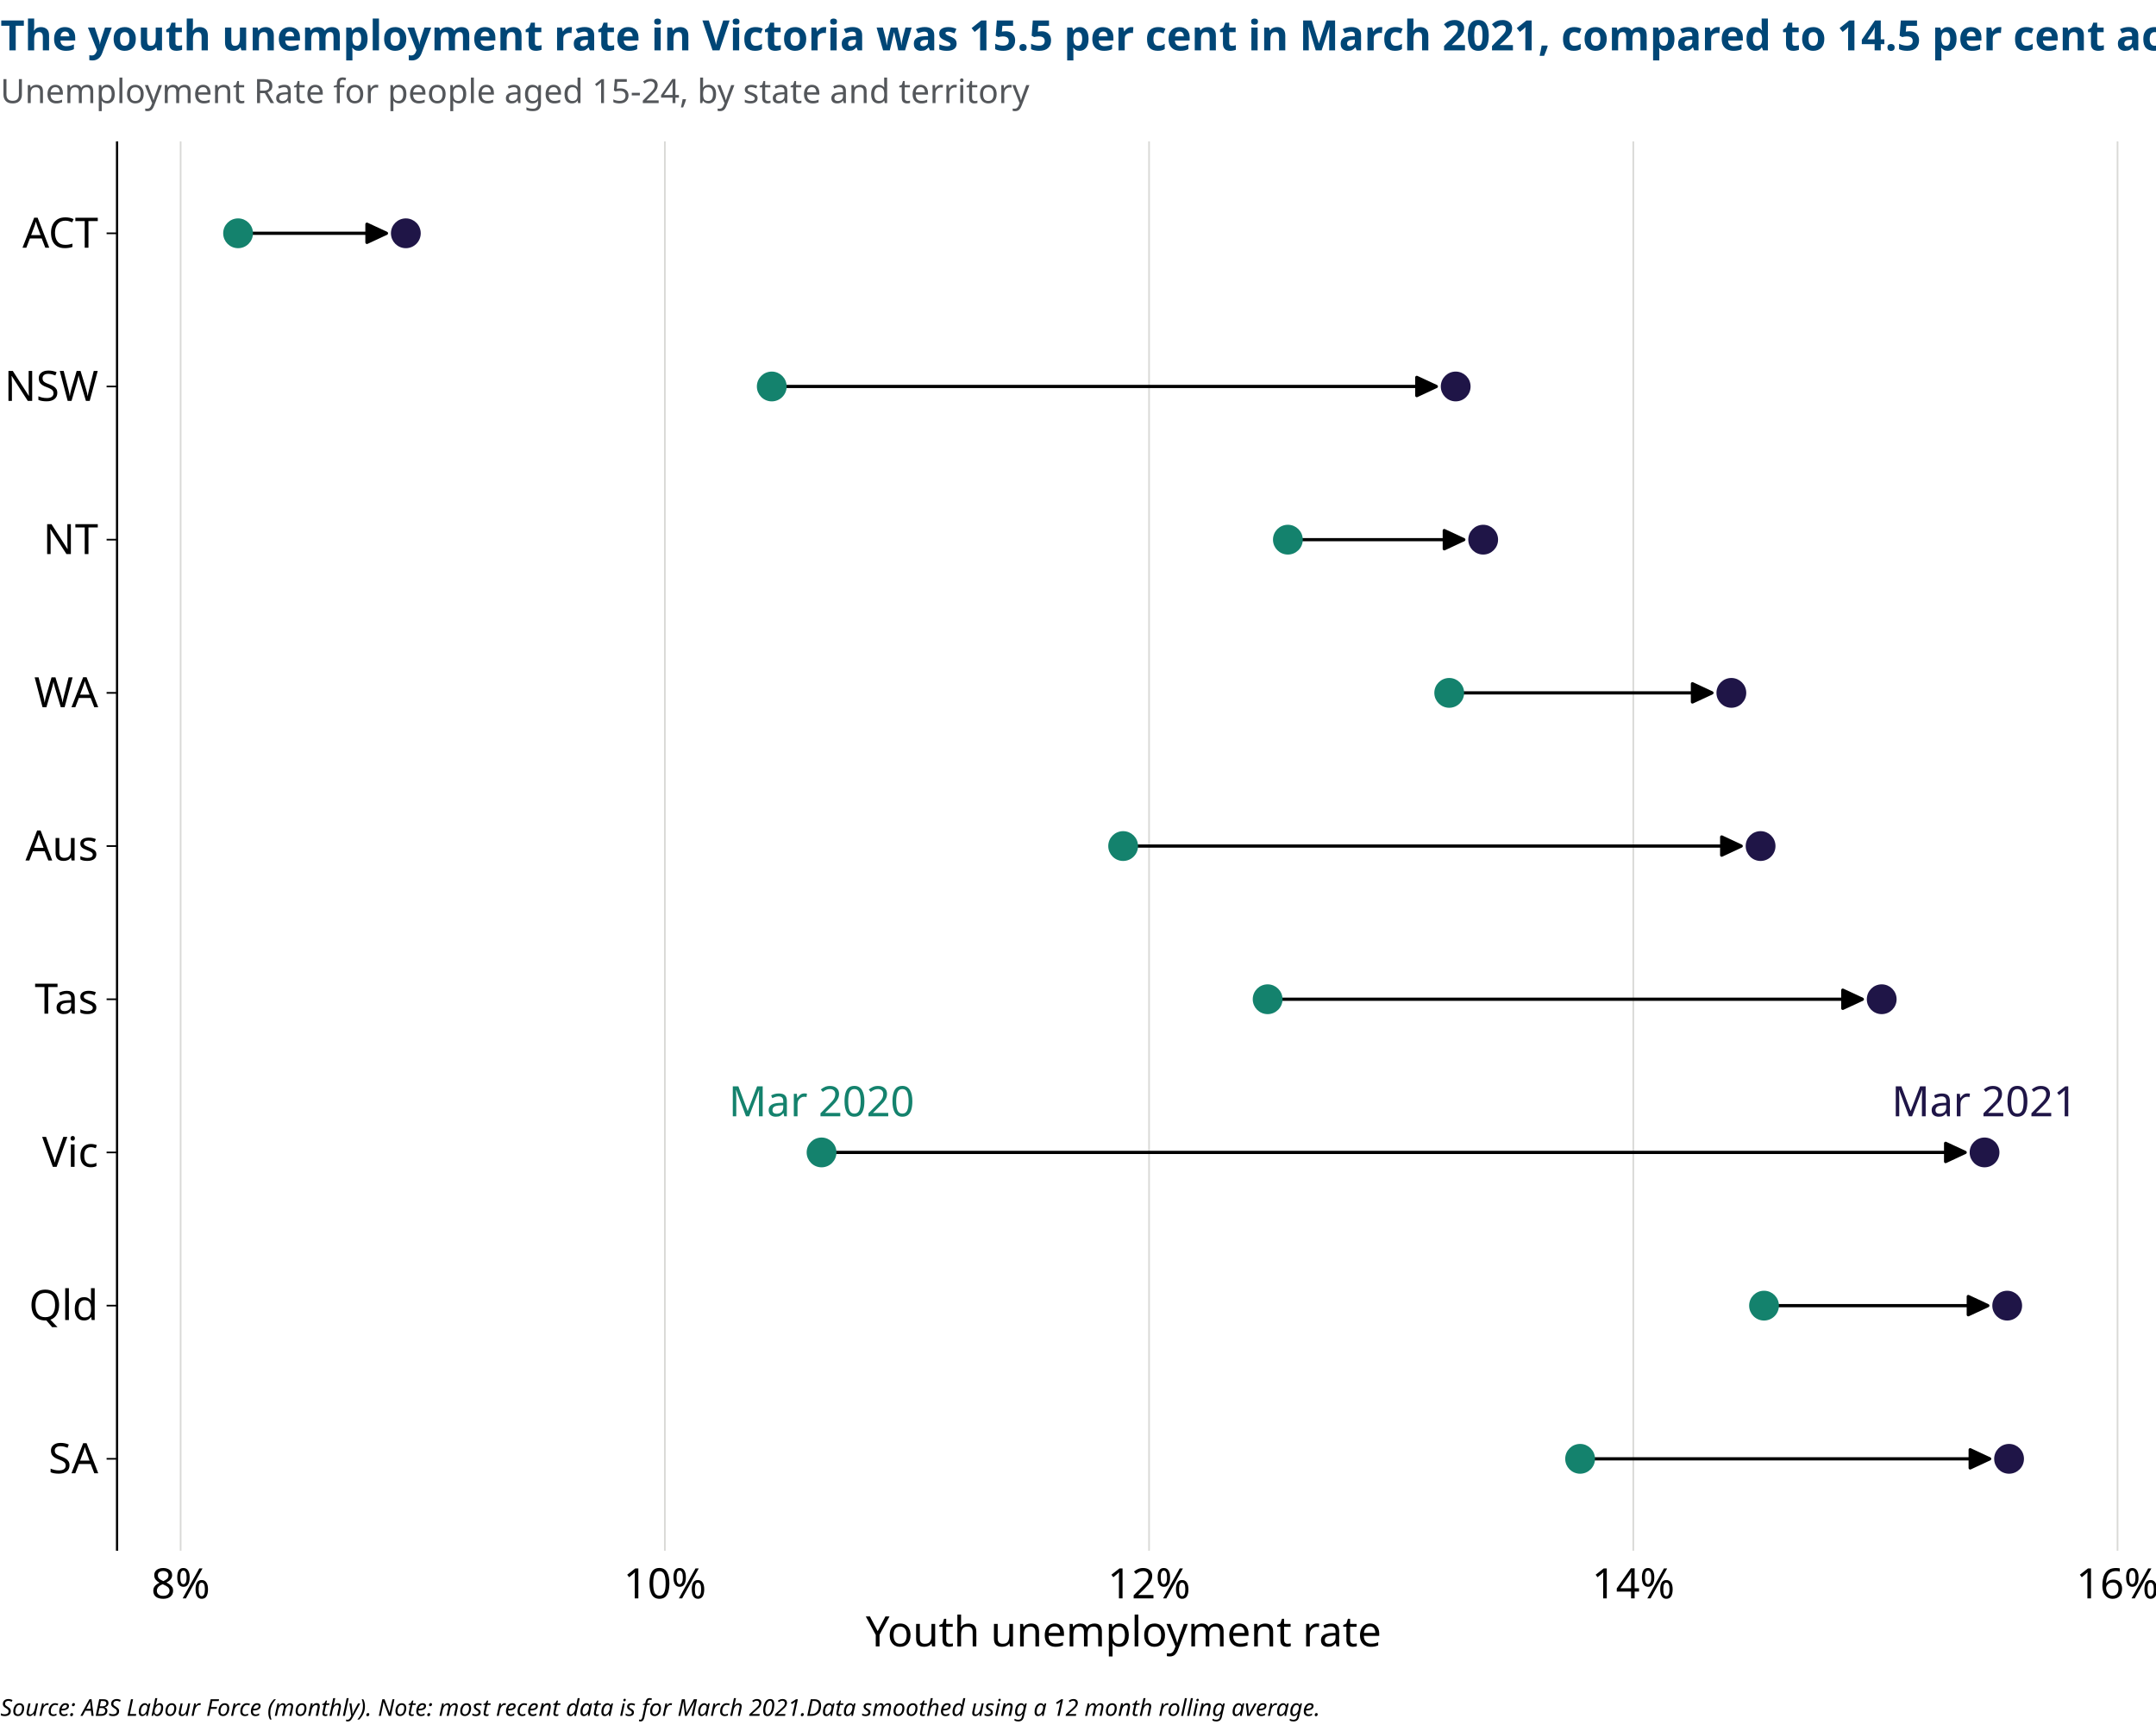
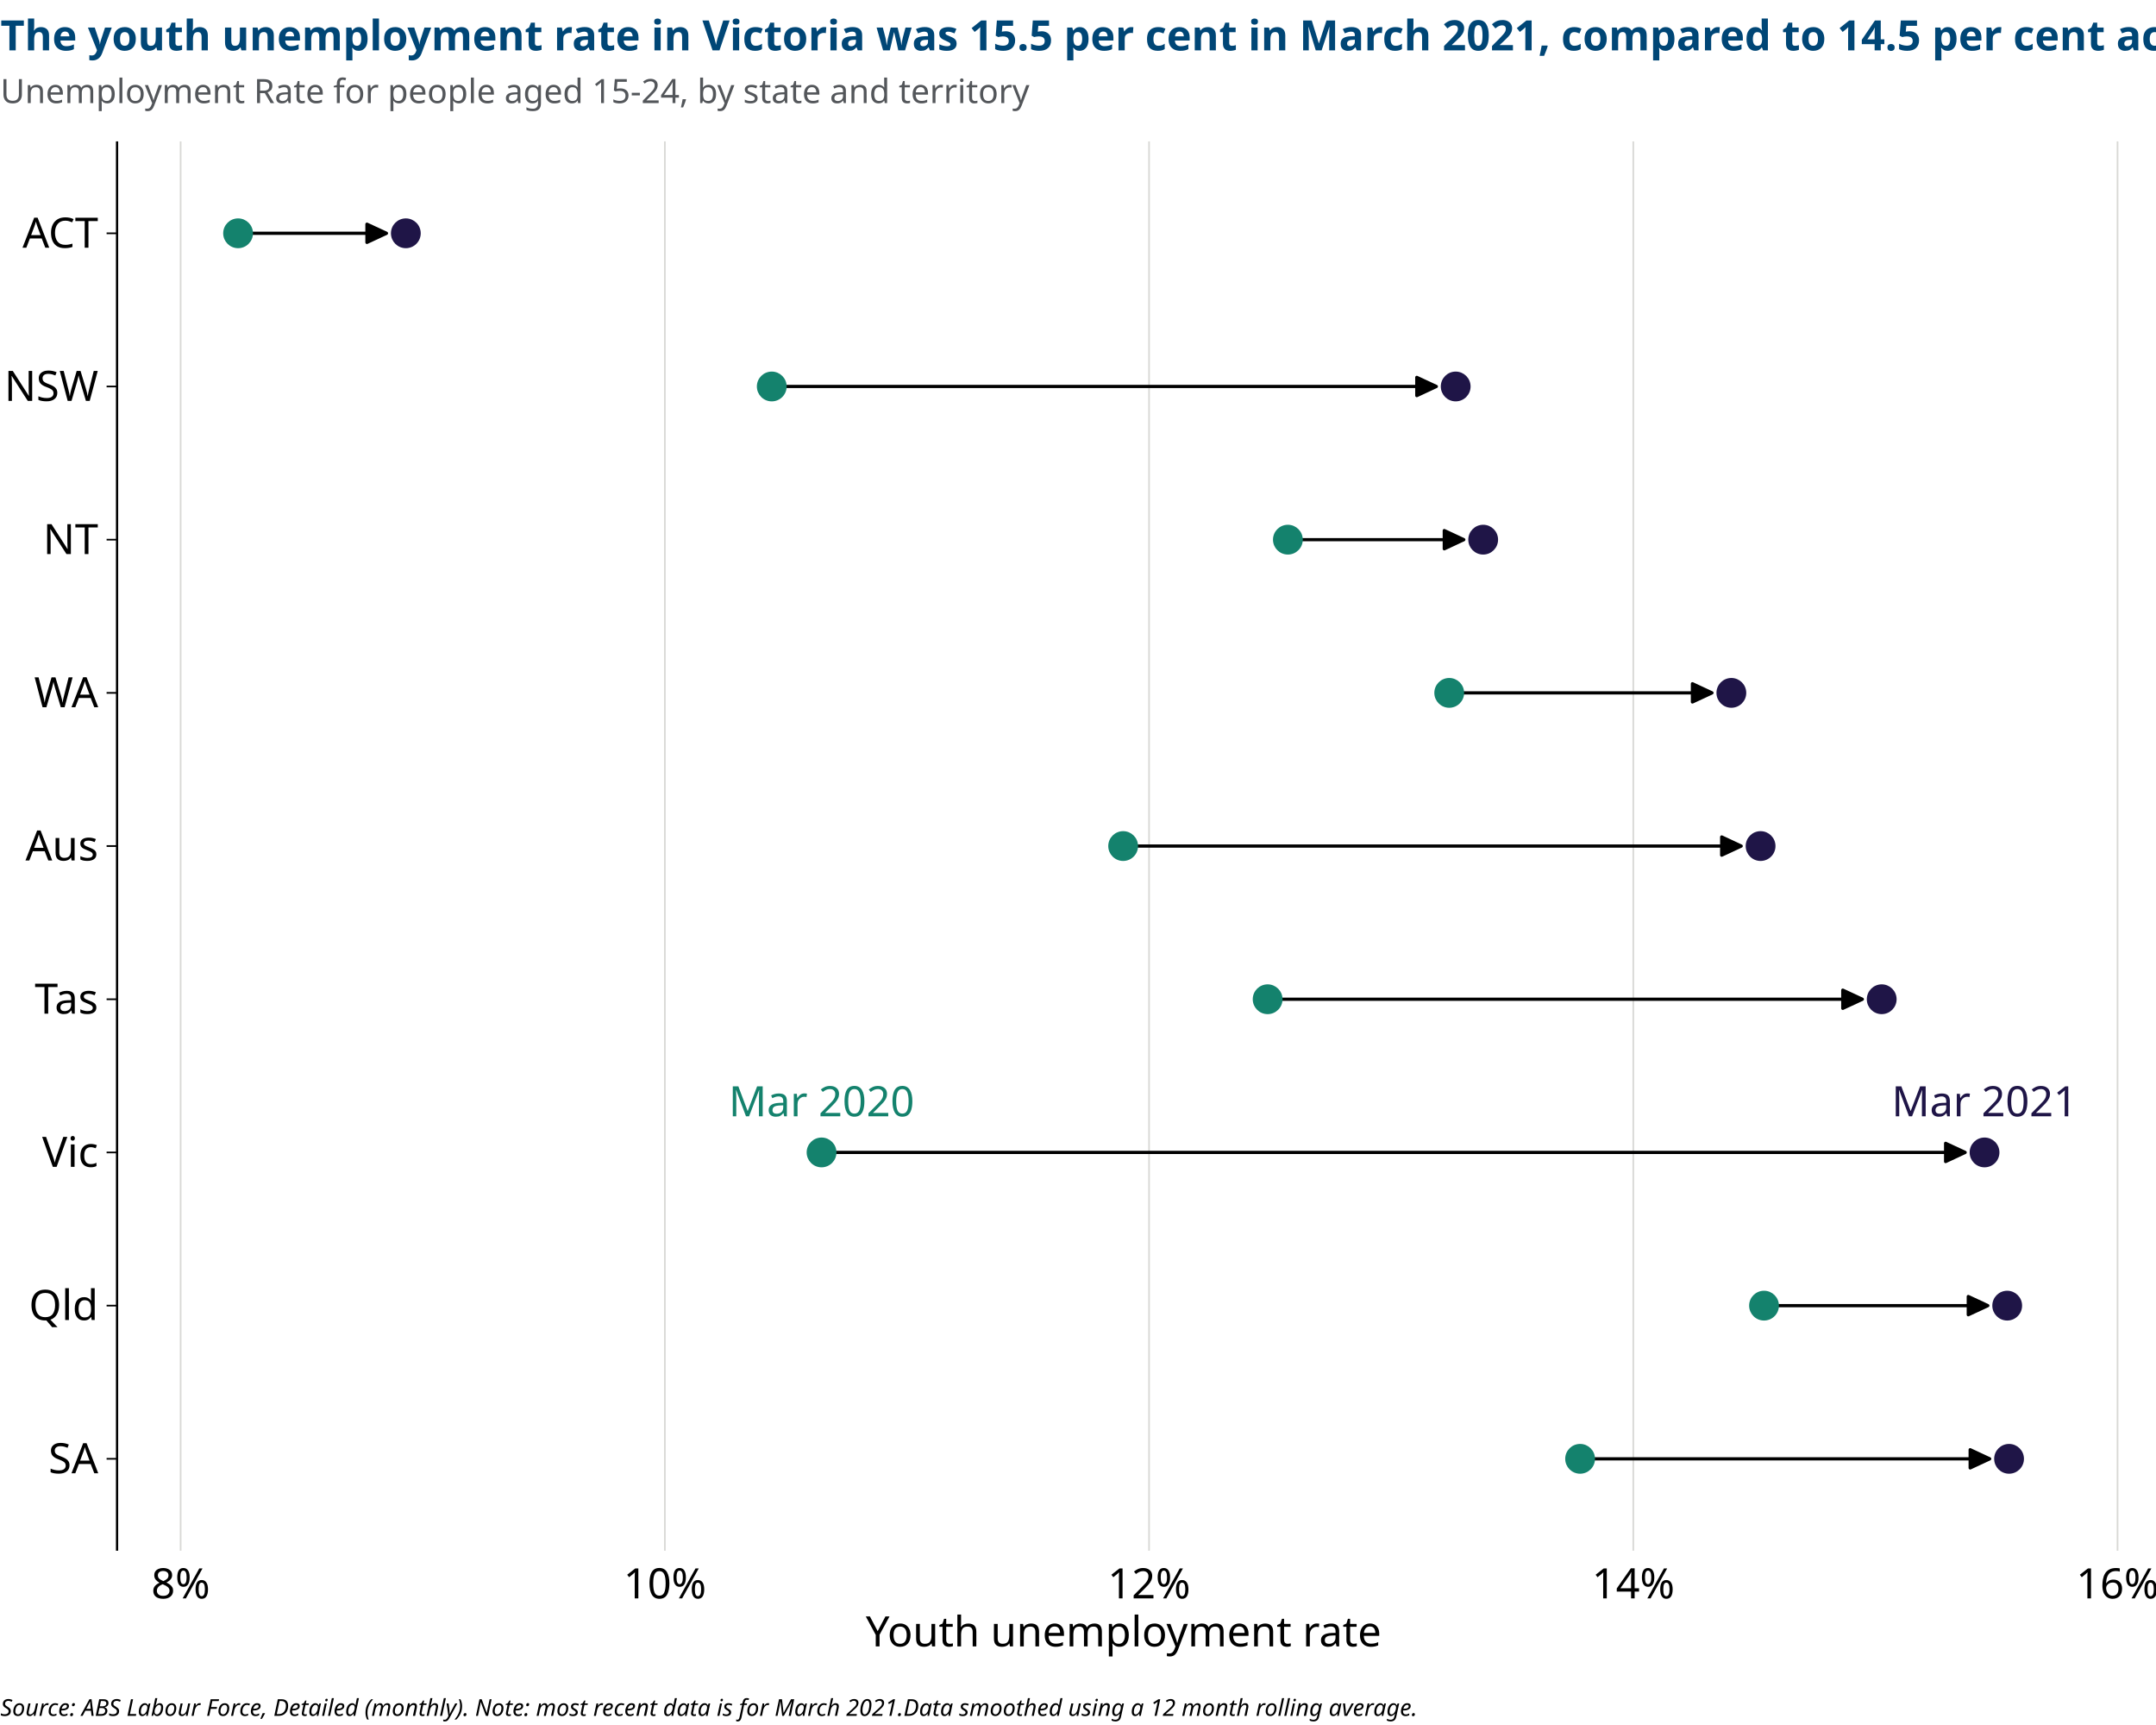
<svg xmlns="http://www.w3.org/2000/svg" class="svglite" data-engine-version="2.0" width="720.00pt" height="576.00pt" viewBox="0 0 720.00 576.00">
  <defs>
    <style type="text/css">
    .svglite line, .svglite polyline, .svglite polygon, .svglite path, .svglite rect, .svglite circle {
      fill: none;
      stroke: #000000;
      stroke-linecap: round;
      stroke-linejoin: round;
      stroke-miterlimit: 10.00;
    }
  </style>
  </defs>
  <rect width="100%" height="100%" style="stroke: none; fill: #FFFFFF;" />
  <defs>
    <clipPath id="cpMC4wMHw3MjAuMDB8MC4wMHw1NzYuMDA=">
      <rect x="0.00" y="0.00" width="720.00" height="576.00" />
    </clipPath>
  </defs>
  <g clip-path="url(#cpMC4wMHw3MjAuMDB8MC4wMHw1NzYuMDA=)">
    <rect x="0.00" y="0.00" width="720.00" height="576.00" style="stroke-width: 0.75; stroke: none; fill: #FFFFFF;" />
  </g>
  <defs>
    <clipPath id="cpMzkuMDl8NzExLjM2fDQ3LjIxfDUxNy44MQ==">
      <rect x="39.09" y="47.21" width="672.27" height="470.60" />
    </clipPath>
  </defs>
  <g clip-path="url(#cpMzkuMDl8NzExLjM2fDQ3LjIxfDUxNy44MQ==)">
    <rect x="39.09" y="47.21" width="672.27" height="470.60" style="stroke-width: 0.75; stroke: none; fill: #FFFFFF;" />
    <polyline points="60.32,517.81 60.32,47.21 " style="stroke-width: 0.56; stroke: #D9D9D6; stroke-linecap: butt;" />
    <polyline points="222.03,517.81 222.03,47.21 " style="stroke-width: 0.56; stroke: #D9D9D6; stroke-linecap: butt;" />
    <polyline points="383.73,517.81 383.73,47.21 " style="stroke-width: 0.56; stroke: #D9D9D6; stroke-linecap: butt;" />
    <polyline points="545.44,517.81 545.44,47.21 " style="stroke-width: 0.56; stroke: #D9D9D6; stroke-linecap: butt;" />
    <polyline points="707.15,517.81 707.15,47.21 " style="stroke-width: 0.56; stroke: #D9D9D6; stroke-linecap: butt;" />
    <line x1="79.51" y1="77.90" x2="129.06" y2="77.90" style="stroke-width: 1.07; stroke-linecap: butt;" />
    <polygon points="122.54,80.94 129.06,77.90 122.54,74.86 " style="stroke-width: 1.07; stroke-linecap: butt; fill: #000000;" />
    <line x1="375.08" y1="282.51" x2="581.48" y2="282.51" style="stroke-width: 1.07; stroke-linecap: butt;" />
    <polygon points="574.96,285.55 581.48,282.51 574.96,279.47 " style="stroke-width: 1.07; stroke-linecap: butt; fill: #000000;" />
    <line x1="257.73" y1="129.05" x2="479.67" y2="129.05" style="stroke-width: 1.07; stroke-linecap: butt;" />
    <polygon points="473.14,132.10 479.67,129.05 473.14,126.01 " style="stroke-width: 1.07; stroke-linecap: butt; fill: #000000;" />
    <line x1="430.09" y1="180.20" x2="488.84" y2="180.20" style="stroke-width: 1.07; stroke-linecap: butt;" />
    <polygon points="482.32,183.25 488.84,180.20 482.32,177.16 " style="stroke-width: 1.07; stroke-linecap: butt; fill: #000000;" />
    <line x1="589.10" y1="435.97" x2="663.84" y2="435.97" style="stroke-width: 1.07; stroke-linecap: butt;" />
    <polygon points="657.31,439.01 663.84,435.97 657.31,432.92 " style="stroke-width: 1.07; stroke-linecap: butt; fill: #000000;" />
    <line x1="527.68" y1="487.12" x2="664.46" y2="487.12" style="stroke-width: 1.07; stroke-linecap: butt;" />
    <polygon points="657.94,490.16 664.46,487.12 657.94,484.08 " style="stroke-width: 1.07; stroke-linecap: butt; fill: #000000;" />
    <line x1="423.33" y1="333.66" x2="621.93" y2="333.66" style="stroke-width: 1.07; stroke-linecap: butt;" />
    <polygon points="615.40,336.70 621.93,333.66 615.40,330.62 " style="stroke-width: 1.07; stroke-linecap: butt; fill: #000000;" />
    <line x1="274.36" y1="384.81" x2="656.27" y2="384.81" style="stroke-width: 1.07; stroke-linecap: butt;" />
    <polygon points="649.74,387.86 656.27,384.81 649.74,381.77 " style="stroke-width: 1.07; stroke-linecap: butt; fill: #000000;" />
    <line x1="483.97" y1="231.36" x2="571.72" y2="231.36" style="stroke-width: 1.07; stroke-linecap: butt;" />
    <polygon points="565.19,234.40 571.72,231.36 565.19,228.31 " style="stroke-width: 1.07; stroke-linecap: butt; fill: #000000;" />
    <circle cx="375.08" cy="282.51" r="4.62" style="stroke-width: 0.71; stroke: #14826D; fill: #14826D;" />
    <circle cx="587.95" cy="282.51" r="4.62" style="stroke-width: 0.71; stroke: #1F1547; fill: #1F1547;" />
    <circle cx="257.73" cy="129.05" r="4.62" style="stroke-width: 0.71; stroke: #14826D; fill: #14826D;" />
    <circle cx="486.13" cy="129.05" r="4.62" style="stroke-width: 0.71; stroke: #1F1547; fill: #1F1547;" />
    <circle cx="589.10" cy="435.97" r="4.62" style="stroke-width: 0.71; stroke: #14826D; fill: #14826D;" />
    <circle cx="670.31" cy="435.97" r="4.62" style="stroke-width: 0.71; stroke: #1F1547; fill: #1F1547;" />
    <circle cx="423.33" cy="333.66" r="4.62" style="stroke-width: 0.71; stroke: #14826D; fill: #14826D;" />
    <circle cx="628.40" cy="333.66" r="4.62" style="stroke-width: 0.71; stroke: #1F1547; fill: #1F1547;" />
    <circle cx="79.51" cy="77.90" r="4.62" style="stroke-width: 0.71; stroke: #14826D; fill: #14826D;" />
    <circle cx="135.53" cy="77.90" r="4.62" style="stroke-width: 0.71; stroke: #1F1547; fill: #1F1547;" />
    <circle cx="483.97" cy="231.36" r="4.62" style="stroke-width: 0.71; stroke: #14826D; fill: #14826D;" />
    <circle cx="578.19" cy="231.36" r="4.62" style="stroke-width: 0.71; stroke: #1F1547; fill: #1F1547;" />
    <circle cx="430.09" cy="180.20" r="4.62" style="stroke-width: 0.71; stroke: #14826D; fill: #14826D;" />
    <circle cx="495.31" cy="180.20" r="4.62" style="stroke-width: 0.71; stroke: #1F1547; fill: #1F1547;" />
    <circle cx="274.36" cy="384.81" r="4.62" style="stroke-width: 0.71; stroke: #14826D; fill: #14826D;" />
    <circle cx="662.74" cy="384.81" r="4.62" style="stroke-width: 0.71; stroke: #1F1547; fill: #1F1547;" />
    <circle cx="527.68" cy="487.12" r="4.62" style="stroke-width: 0.71; stroke: #14826D; fill: #14826D;" />
    <circle cx="670.93" cy="487.12" r="4.62" style="stroke-width: 0.71; stroke: #1F1547; fill: #1F1547;" />
    <text x="274.36" y="372.75" text-anchor="middle" style="font-size: 14.00px; fill: #14826D; font-family: sans;" textLength="59.15px" lengthAdjust="spacingAndGlyphs">Mar 2020</text>
    <text x="662.74" y="372.75" text-anchor="middle" style="font-size: 14.00px; fill: #1F1547; font-family: sans;" textLength="59.15px" lengthAdjust="spacingAndGlyphs">Mar 2021</text>
  </g>
  <g clip-path="url(#cpMC4wMHw3MjAuMDB8MC4wMHw1NzYuMDA=)">
    <polyline points="39.09,517.81 39.09,47.21 " style="stroke-width: 0.75; stroke-linecap: butt;" />
    <text x="32.81" y="491.94" text-anchor="end" style="font-size: 14.00px; font-family: sans;" textLength="18.68px" lengthAdjust="spacingAndGlyphs">SA</text>
    <text x="32.81" y="440.78" text-anchor="end" style="font-size: 14.00px; font-family: sans;" textLength="21.79px" lengthAdjust="spacingAndGlyphs">Qld</text>
    <text x="32.81" y="389.63" text-anchor="end" style="font-size: 14.00px; font-family: sans;" textLength="19.45px" lengthAdjust="spacingAndGlyphs">Vic</text>
    <text x="32.81" y="338.48" text-anchor="end" style="font-size: 14.00px; font-family: sans;" textLength="23.34px" lengthAdjust="spacingAndGlyphs">Tas</text>
    <text x="32.81" y="287.33" text-anchor="end" style="font-size: 14.00px; font-family: sans;" textLength="24.13px" lengthAdjust="spacingAndGlyphs">Aus</text>
    <text x="32.81" y="236.17" text-anchor="end" style="font-size: 14.00px; font-family: sans;" textLength="22.55px" lengthAdjust="spacingAndGlyphs">WA</text>
    <text x="32.81" y="185.02" text-anchor="end" style="font-size: 14.00px; font-family: sans;" textLength="18.66px" lengthAdjust="spacingAndGlyphs">NT</text>
    <text x="32.81" y="133.87" text-anchor="end" style="font-size: 14.00px; font-family: sans;" textLength="32.67px" lengthAdjust="spacingAndGlyphs">NSW</text>
    <text x="32.81" y="82.72" text-anchor="end" style="font-size: 14.00px; font-family: sans;" textLength="28.01px" lengthAdjust="spacingAndGlyphs">ACT</text>
    <polyline points="35.60,487.12 39.09,487.12 " style="stroke-width: 0.56; stroke-linecap: butt;" />
    <polyline points="35.60,435.97 39.09,435.97 " style="stroke-width: 0.56; stroke-linecap: butt;" />
    <polyline points="35.60,384.81 39.09,384.81 " style="stroke-width: 0.56; stroke-linecap: butt;" />
    <polyline points="35.60,333.66 39.09,333.66 " style="stroke-width: 0.56; stroke-linecap: butt;" />
    <polyline points="35.60,282.51 39.09,282.51 " style="stroke-width: 0.56; stroke-linecap: butt;" />
    <polyline points="35.60,231.36 39.09,231.36 " style="stroke-width: 0.56; stroke-linecap: butt;" />
    <polyline points="35.60,180.20 39.09,180.20 " style="stroke-width: 0.56; stroke-linecap: butt;" />
    <polyline points="35.60,129.05 39.09,129.05 " style="stroke-width: 0.56; stroke-linecap: butt;" />
    <polyline points="35.60,77.90 39.09,77.90 " style="stroke-width: 0.56; stroke-linecap: butt;" />
    <text x="60.32" y="533.72" text-anchor="middle" style="font-size: 14.00px; font-family: sans;" textLength="20.24px" lengthAdjust="spacingAndGlyphs">8%</text>
    <text x="222.03" y="533.72" text-anchor="middle" style="font-size: 14.00px; font-family: sans;" textLength="28.02px" lengthAdjust="spacingAndGlyphs">10%</text>
    <text x="383.73" y="533.72" text-anchor="middle" style="font-size: 14.00px; font-family: sans;" textLength="28.02px" lengthAdjust="spacingAndGlyphs">12%</text>
    <text x="545.44" y="533.72" text-anchor="middle" style="font-size: 14.00px; font-family: sans;" textLength="28.02px" lengthAdjust="spacingAndGlyphs">14%</text>
    <text x="707.15" y="533.72" text-anchor="middle" style="font-size: 14.00px; font-family: sans;" textLength="28.02px" lengthAdjust="spacingAndGlyphs">16%</text>
    <text x="375.22" y="549.75" text-anchor="middle" style="font-size: 14.00px; font-family: sans;" textLength="160.34px" lengthAdjust="spacingAndGlyphs">Youth unemployment rate</text>
    <text x="0.14" y="34.42" style="font-size: 11.20px; fill: #53565A; font-family: sans;" textLength="323.15px" lengthAdjust="spacingAndGlyphs">Unemployment Rate for people aged 15-24, by state and territory</text>
    <text x="0.14" y="16.83" style="font-size: 14.00px; font-weight: bold; fill: #004676; font-family: sans;" textLength="733.15px" lengthAdjust="spacingAndGlyphs">The youth unemployment rate in Victoria was 15.5 per cent in March 2021, compared to 14.5 per cent across Australia</text>
-     <text x="0.14" y="572.95" style="font-size: 7.77px; font-style: italic; font-family: sans;" textLength="444.47px" lengthAdjust="spacingAndGlyphs">Source: ABS Labour Force (monthly). Note: most recent data is for March 2021.Data smoothed using a 12 month rolling average.</text>
+     <text x="0.14" y="572.95" style="font-size: 7.77px; font-style: italic; font-family: sans;" textLength="477.30px" lengthAdjust="spacingAndGlyphs">Source: ABS Labour Force, Detailed (monthly). Note: most recent data is for March 2021.Data smoothed using a 12 month rolling average.</text>
  </g>
</svg>
